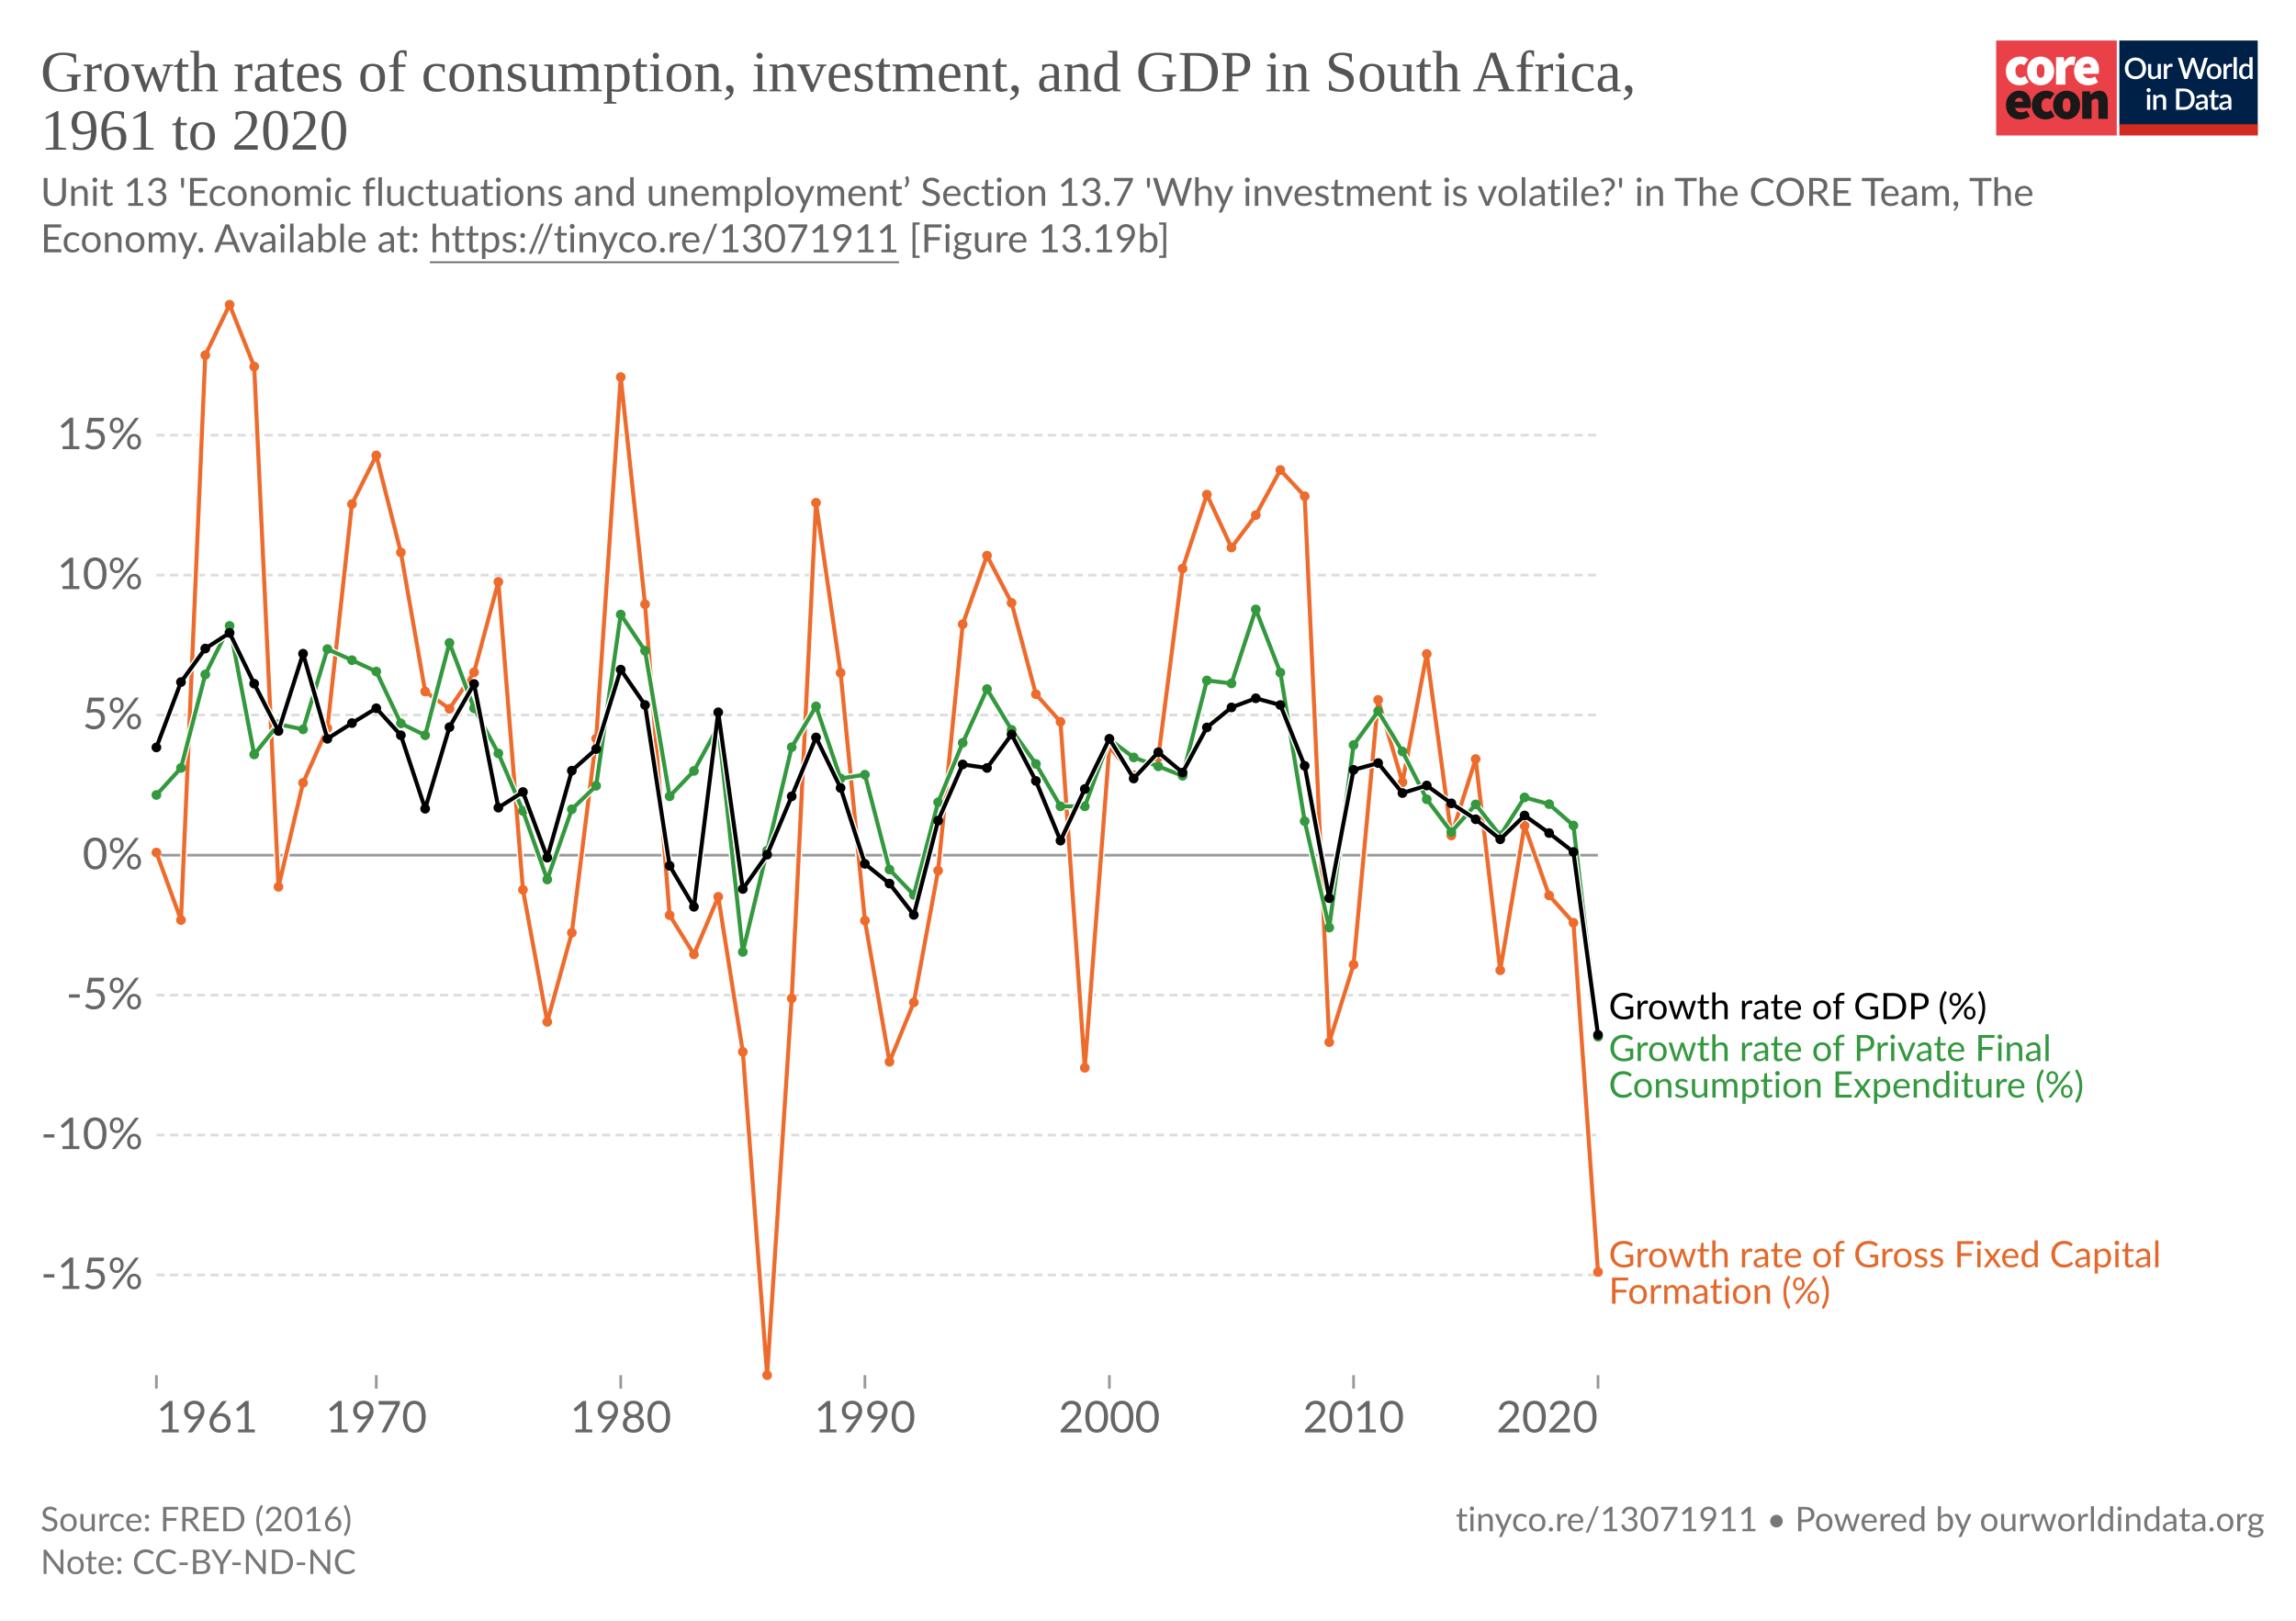
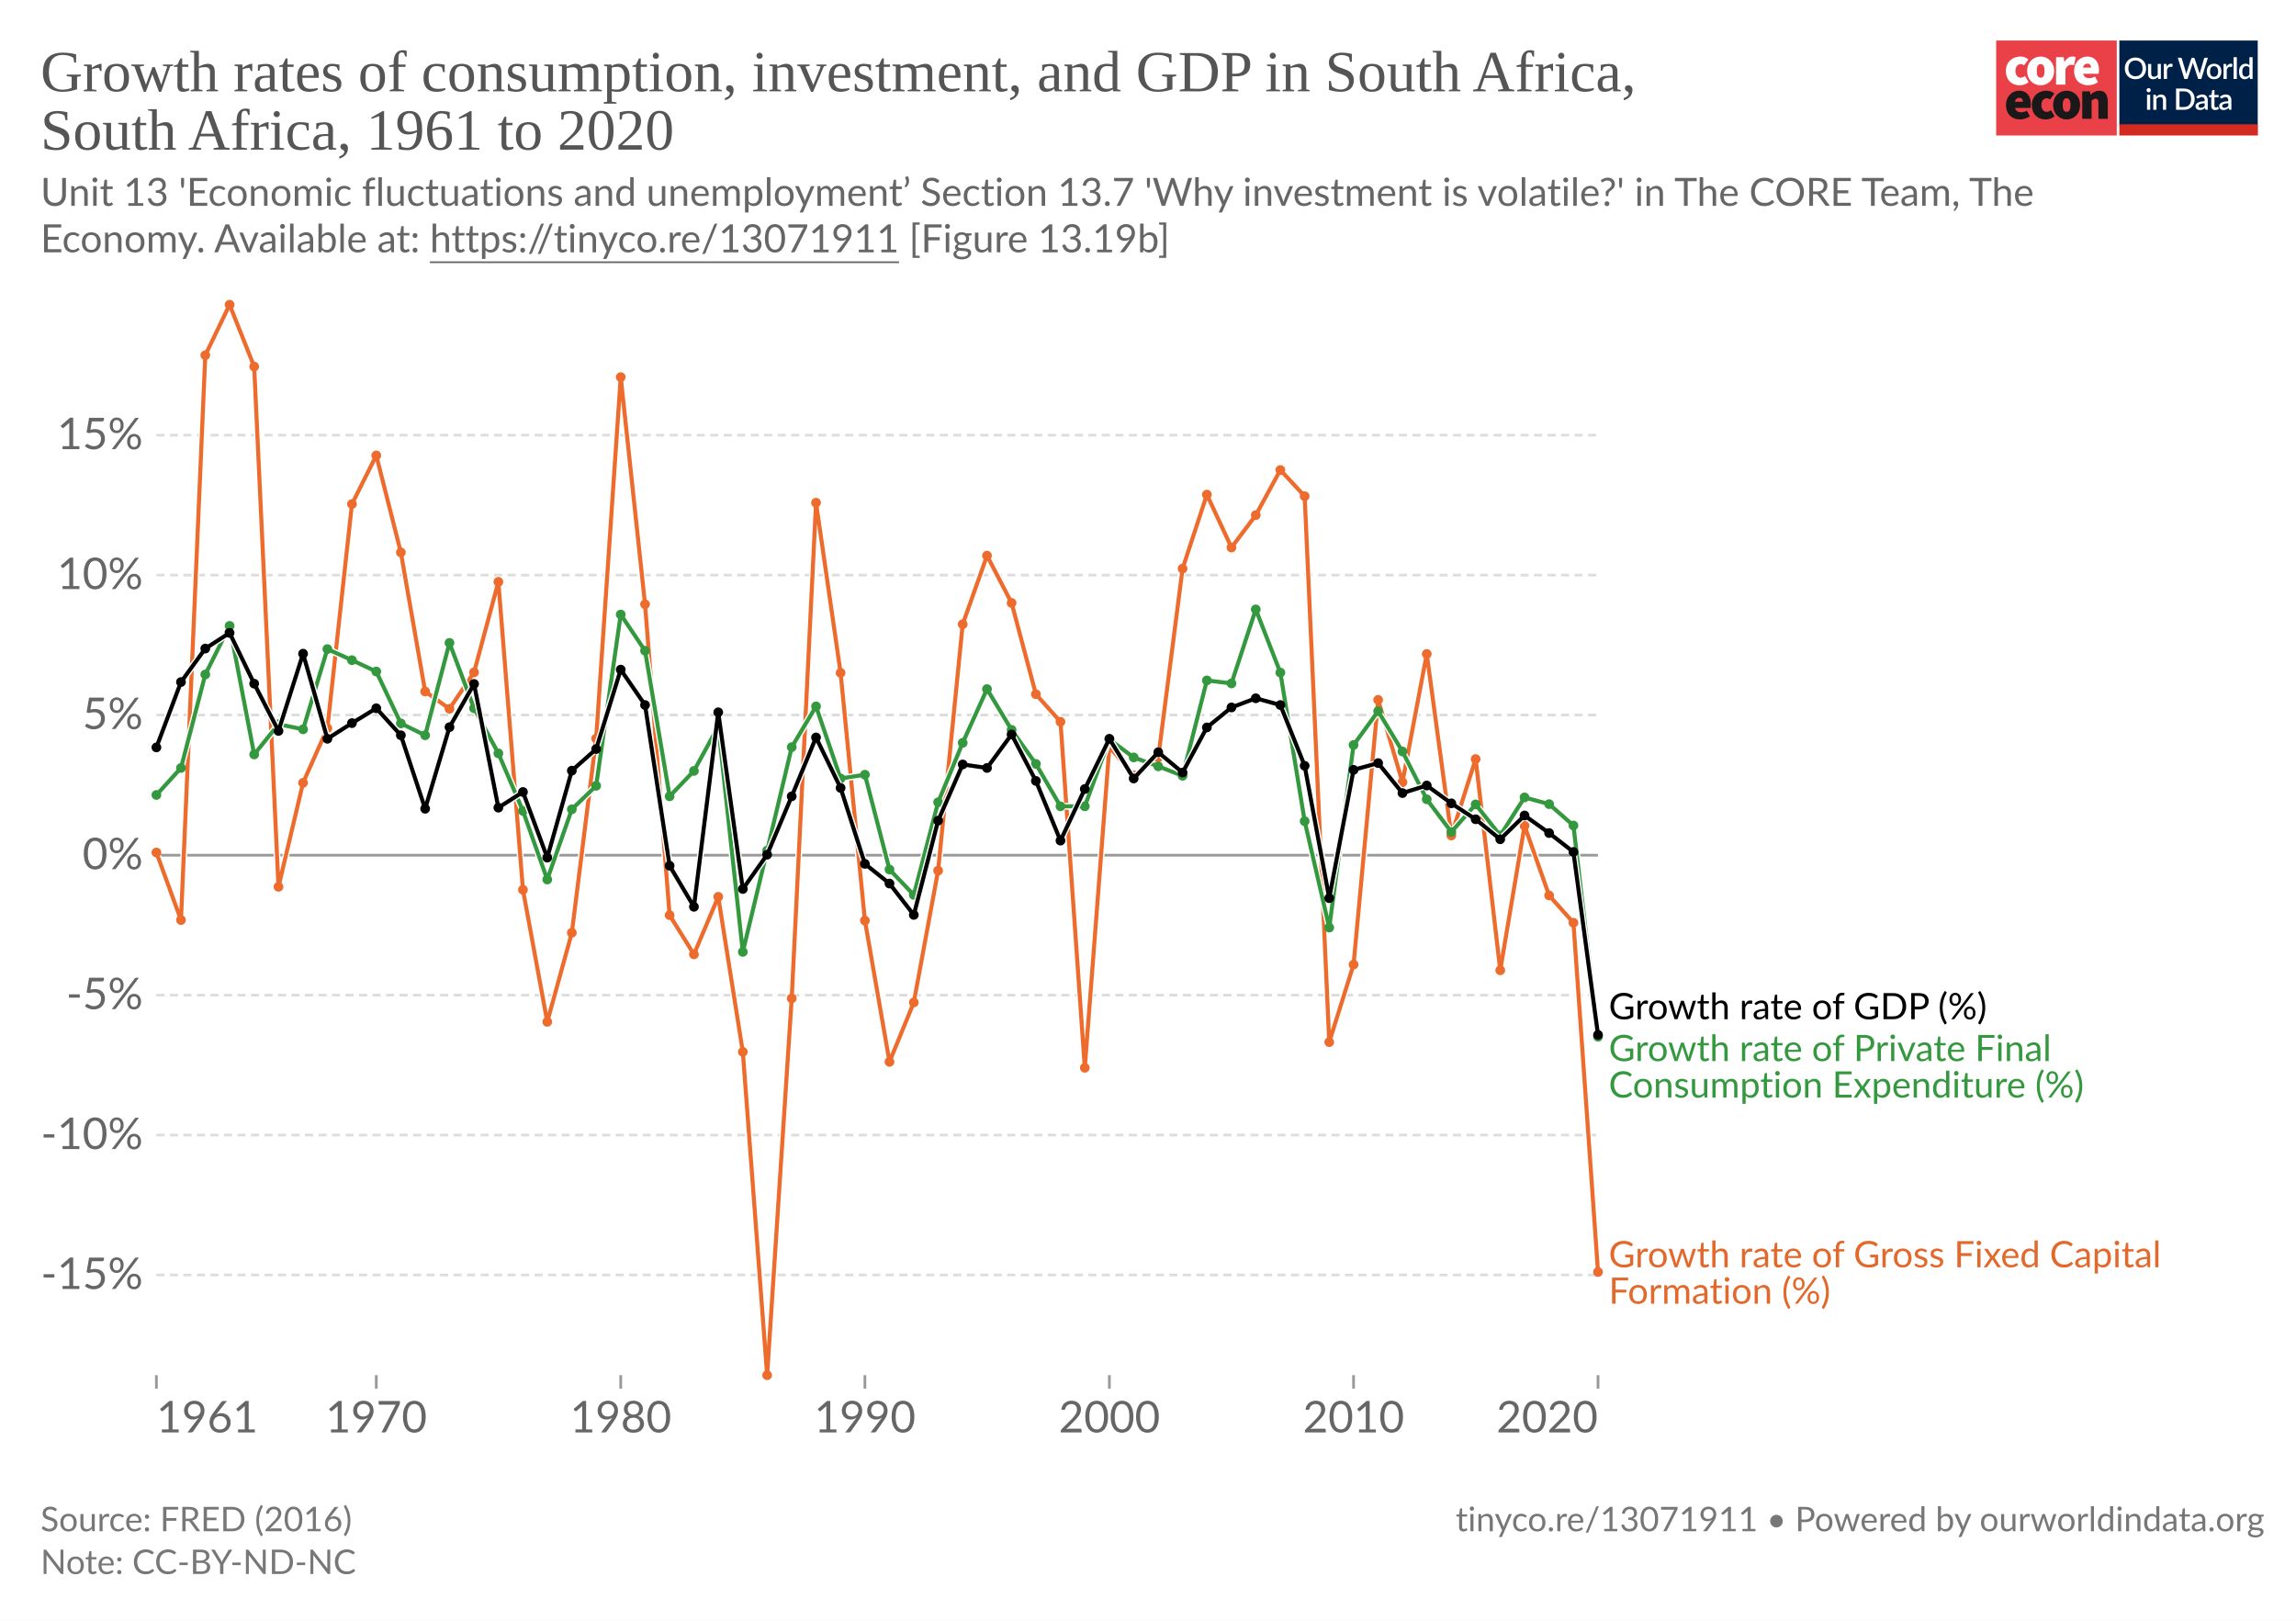
<svg xmlns="http://www.w3.org/2000/svg" version="1.1" style="font-family:Lato, 'Helvetica Neue', Helvetica, Arial, 'Liberation Sans', sans-serif;font-size:18px;background-color:white;text-rendering:geometricPrecision;-webkit-font-smoothing:antialiased" width="850" height="600" viewBox="0 0 850 600">
  <defs>
    <pattern id="noDataPattern" patternUnits="userSpaceOnUse" width="4" height="4" patternTransform="rotate(-45 2 2)">
      <path d="M -1,2 l 6,0" stroke="#ccc" stroke-width="0.7" />
    </pattern>
  </defs>
  <rect class="background-fill" fill="white" width="850" height="600" />
  <g class="HeaderView">
    <g transform="translate(739, 15) scale(0.95)">
      <svg className="coreLogo" width="102" height="37" viewBox="0 0 102 37" fill="none">
        <path d="M47 0H0v37h47V0z" fill="#EA4148" />
        <path d="M3.78 11.85c0-3.55 2.67-5.6 5.68-5.6a4.63 4.63 0 013.09 1.1l-1.7 2.36c-.31-.32-.74-.5-1.18-.52-1.36 0-2.16 1.03-2.16 2.66 0 1.62.89 2.65 2.03 2.65a2.93 2.93 0 001.7-.69l1.4 2.4a5.29 5.29 0 01-3.52 1.24c-3 0-5.34-2.05-5.34-5.6z" fill="#fff" />
        <path d="M18.85 11.85c0-1.63-.42-2.66-1.52-2.66s-1.52 1.03-1.52 2.66c0 1.62.42 2.65 1.52 2.65s1.52-1.03 1.52-2.65zm-6.77 0c0-3.55 2.54-5.6 5.25-5.6 2.7 0 5.25 2.05 5.25 5.6s-2.54 5.6-5.25 5.6-5.25-2.05-5.25-5.6M23.34 6.5h2.97l.25 1.84h.09c.78-1.46 1.97-2.1 3-2.1.45-.02.9.05 1.32.22l-.6 3.16c-.38-.1-.78-.16-1.18-.17-.76 0-1.7.47-2.2 1.8v5.94h-3.65V6.5zM36.98 10.56c0-.81-.34-1.54-1.44-1.54-.8 0-1.49.47-1.7 1.54h3.14zm-6.6 1.29c0-3.47 2.49-5.6 5.07-5.6 3.13 0 4.62 2.3 4.62 5.17 0 .52-.05 1.03-.15 1.54h-6.04c.34 1.28 1.27 1.71 2.46 1.71a4.3 4.3 0 002.16-.64l1.18 2.18a7.08 7.08 0 01-3.85 1.24c-3.09 0-5.46-2.05-5.46-5.6" fill="#fff" />
        <path d="M10.43 23.87c0-.81-.34-1.54-1.44-1.54-.8 0-1.48.47-1.69 1.54h3.13zm-6.6 1.28c0-3.46 2.5-5.6 5.08-5.6 3.13 0 4.61 2.3 4.61 5.18 0 .51-.05 1.03-.15 1.54H7.34c.34 1.28 1.27 1.7 2.46 1.7.76-.01 1.5-.23 2.16-.63l1.18 2.18a7.08 7.08 0 01-3.85 1.24c-3.1 0-5.46-2.06-5.46-5.6M13.9 25.15c0-3.55 2.67-5.6 5.68-5.6a4.63 4.63 0 013.09 1.11l-1.7 2.35c-.32-.31-.74-.5-1.18-.51-1.36 0-2.16 1.03-2.16 2.65 0 1.63.89 2.66 2.03 2.66a2.93 2.93 0 001.7-.69l1.39 2.4a5.29 5.29 0 01-3.51 1.24c-3 0-5.34-2.06-5.34-5.6" fill="#1A1818" />
        <path d="M28.97 25.15c0-1.62-.42-2.65-1.52-2.65s-1.52 1.03-1.52 2.65c0 1.63.42 2.66 1.52 2.66s1.52-1.03 1.52-2.66zm-6.77 0c0-3.55 2.54-5.6 5.25-5.6 2.7 0 5.25 2.05 5.25 5.6s-2.54 5.6-5.25 5.6-5.25-2.04-5.25-5.6M33.54 19.8h2.97l.25 1.29h.09a4.76 4.76 0 013.34-1.54c2.33 0 3.3 1.71 3.3 4.36v6.6h-3.64v-6.13c0-1.37-.34-1.7-1.06-1.7-.67 0-1.05.3-1.6.8v7.02h-3.65V19.8z" fill="#1A1818" />
        <path fill="#fff" d="M48 0h54v37H48z" />
        <path d="M48 0h53.93v33H48V0z" fill="#002147" />
        <path d="M58.42 10.86c0 .61-.1 1.18-.3 1.7a3.83 3.83 0 01-2.15 2.21c-.5.21-1.07.32-1.7.32-.6 0-1.17-.1-1.68-.32a3.9 3.9 0 01-2.15-2.21c-.2-.52-.3-1.09-.3-1.7 0-.61.1-1.18.3-1.7a3.93 3.93 0 012.15-2.22 4.38 4.38 0 011.69-.31c.62 0 1.18.1 1.69.31a3.79 3.79 0 012.15 2.22c.2.52.3 1.09.3 1.7zm-1.38 0c0-.48-.06-.9-.2-1.28A2.38 2.38 0 0055.43 8a2.97 2.97 0 00-1.14-.21c-.42 0-.8.07-1.15.21-.34.14-.63.35-.87.61-.24.27-.43.59-.56.97-.13.38-.2.8-.2 1.28s.07.9.2 1.29a2.46 2.46 0 001.43 1.57c.35.14.73.2 1.15.2.42 0 .8-.06 1.15-.2a2.4 2.4 0 001.42-1.57c.13-.38.2-.81.2-1.29zm7.14-1.72V15h-.74c-.17 0-.27-.08-.32-.24l-.1-.54a3.42 3.42 0 01-.81.63 2.3 2.3 0 01-1.06.24c-.32 0-.6-.05-.85-.16a1.72 1.72 0 01-1-1.15 3.1 3.1 0 01-.12-.91V9.14h1.24v3.73c0 .4.09.7.27.92.18.22.46.32.83.32.27 0 .53-.06.76-.18.24-.13.46-.3.67-.52V9.13h1.23zm2.33 1.08c.18-.37.4-.66.66-.87.27-.22.58-.32.94-.32a1.34 1.34 0 01.66.17l-.09.93c-.01.06-.04.11-.07.14a.2.2 0 01-.13.03c-.06 0-.14 0-.25-.03a1.62 1.62 0 00-.8.04c-.13.05-.25.13-.35.22-.1.1-.2.21-.28.35-.08.14-.15.3-.22.47V15h-1.24V9.13h.72c.13 0 .22.03.27.08.05.05.08.13.1.25l.08.76zm16-3.5L79.94 15h-1.21l-1.95-5.95a4.7 4.7 0 01-.12-.46 3.32 3.32 0 01-.13.46L74.57 15h-1.22l-2.57-8.28h1.13c.11 0 .2.03.28.09.08.05.14.12.16.22l1.56 5.3a6.11 6.11 0 01.16.8 10 10 0 01.2-.8l1.78-5.3a.48.48 0 01.16-.21c.08-.07.17-.1.28-.1h.4c.11 0 .21.03.28.1.08.05.13.12.17.21l1.77 5.3.1.37.1.4a59.35 59.35 0 00.16-.76L81 7.03a.4.4 0 01.16-.22c.08-.06.18-.09.3-.09h1.04zm2.41 2.32c.44 0 .83.07 1.18.22a2.49 2.49 0 011.47 1.55c.13.37.2.79.2 1.25 0 .47-.07.88-.2 1.26-.14.37-.33.69-.58.95-.24.26-.54.46-.9.6-.34.15-.73.22-1.17.22-.43 0-.83-.07-1.18-.22a2.55 2.55 0 01-1.47-1.55c-.14-.38-.2-.8-.2-1.26 0-.46.06-.88.2-1.25a2.55 2.55 0 011.47-1.55c.35-.15.75-.22 1.18-.22zm0 5.08c.53 0 .92-.18 1.18-.53.26-.36.4-.86.4-1.52s-.14-1.17-.4-1.53c-.26-.36-.65-.54-1.18-.54-.53 0-.93.18-1.2.54-.25.36-.38.87-.38 1.53s.13 1.16.39 1.52c.26.35.66.53 1.2.53zm4.86-3.9c.18-.37.4-.66.67-.87.26-.22.57-.32.93-.32a1.34 1.34 0 01.66.17l-.09.93c-.01.06-.04.11-.07.14a.2.2 0 01-.13.03c-.06 0-.14 0-.25-.03a1.62 1.62 0 00-.8.04c-.13.05-.24.13-.35.22-.1.1-.2.21-.28.35-.08.14-.15.3-.22.47V15H88.6V9.13h.72c.13 0 .22.03.27.08.05.05.08.13.1.25l.08.76zm4-3.73V15h-1.25V6.49h1.24zm4.91 4.09a1.45 1.45 0 00-1.24-.6c-.48 0-.86.18-1.13.54-.27.35-.4.87-.4 1.56 0 .37.02.67.08.93.07.25.15.46.27.62.11.16.25.28.42.35.16.08.35.11.56.11.31 0 .58-.07.8-.2.24-.14.45-.33.64-.58v-2.73zm1.24-4.09V15h-.75c-.16 0-.27-.08-.31-.24l-.11-.63c-.25.28-.53.52-.84.7-.31.17-.67.26-1.09.26a1.96 1.96 0 01-1.59-.78c-.19-.25-.34-.57-.44-.94a4.86 4.86 0 01.01-2.5c.12-.37.3-.7.51-.96a2.3 2.3 0 011.85-.88c.34 0 .63.05.88.16.24.11.45.26.64.46V6.49h1.24zm-39.9 14.65V27h-1.24v-5.86h1.24zm.2-1.78c0 .12-.02.22-.06.32a.83.83 0 01-1.34.26.8.8 0 01-.24-.58c0-.11.02-.22.06-.32a.89.89 0 01.43-.43.76.76 0 01.64 0 .81.81 0 01.45.43c.04.1.06.2.06.32zm2.16 2.55a3.67 3.67 0 01.83-.63 2.32 2.32 0 011.9-.08c.24.11.45.26.61.46.17.2.3.43.38.7.09.28.13.58.13.9V27H65v-3.73c0-.4-.1-.7-.28-.92-.18-.22-.45-.33-.83-.33-.27 0-.53.06-.77.19-.23.13-.45.3-.66.52V27h-1.23v-5.86h.74c.17 0 .28.07.33.23l.08.54zm14.96.95c0 .61-.1 1.17-.3 1.68a3.78 3.78 0 01-2.15 2.16c-.5.2-1.07.3-1.69.3H70.1v-8.28h3.12c.62 0 1.19.1 1.7.3a3.71 3.71 0 012.14 2.16c.2.5.3 1.07.3 1.68zm-1.37 0c0-.48-.07-.9-.2-1.28a2.6 2.6 0 00-.55-.96 2.35 2.35 0 00-.87-.6 2.97 2.97 0 00-1.15-.21h-1.77v6.1h1.77c.43 0 .81-.07 1.15-.2.34-.14.63-.34.87-.6.24-.27.43-.59.55-.96.13-.38.2-.81.2-1.29zm5.27 1.58a7.5 7.5 0 00-1.12.1c-.3.06-.55.13-.73.22a.97.97 0 00-.41.3.68.68 0 00-.12.4c0 .13.02.25.06.35.05.1.1.18.18.24.08.06.18.1.28.14a1.78 1.78 0 001.18-.14c.23-.12.46-.3.68-.53v-1.08zm-3.28-2.49a3.36 3.36 0 012.37-.92c.34 0 .63.05.9.16.26.11.48.26.66.46.18.2.31.44.4.72.1.27.15.57.15.9V27h-.55a.56.56 0 01-.27-.05c-.06-.04-.12-.11-.16-.23l-.12-.47-.44.36c-.15.1-.3.2-.46.26a2.77 2.77 0 01-1.75.12c-.2-.06-.38-.16-.53-.29a1.46 1.46 0 01-.48-1.18c0-.23.06-.45.18-.66.12-.22.32-.41.6-.58.27-.17.64-.31 1.1-.43a8.03 8.03 0 011.68-.19v-.39c0-.42-.1-.73-.27-.94-.18-.2-.45-.3-.8-.3-.23-.01-.43.02-.6.08a6.05 6.05 0 00-.74.39.54.54 0 01-.28.08.38.38 0 01-.22-.06.6.6 0 01-.15-.17l-.22-.4zm7.38 5.14c-.48 0-.86-.13-1.12-.4-.26-.28-.4-.67-.4-1.17v-3.41h-.64a.27.27 0 01-.18-.07c-.05-.04-.07-.11-.07-.2v-.5l.95-.14.27-1.7a.31.31 0 01.1-.15c.04-.04.1-.06.18-.06h.63v1.93h1.63v.89h-1.63v3.33c0 .2.05.37.16.48.1.11.24.17.41.17a.79.79 0 00.43-.12 4 4 0 00.12-.08.2.2 0 01.11-.04c.07 0 .13.04.17.11l.37.6c-.2.18-.42.3-.68.4a2.5 2.5 0 01-.8.13zm5.11-2.65a7.5 7.5 0 00-1.11.1 3 3 0 00-.74.22.97.97 0 00-.4.3.68.68 0 00-.13.4c0 .13.02.25.06.35.05.1.11.18.19.24s.17.1.28.14a1.78 1.78 0 001.18-.14c.23-.12.45-.3.67-.53v-1.08zm-3.28-2.49a3.36 3.36 0 012.37-.92c.34 0 .64.05.9.16.27.11.49.26.66.46.18.2.32.44.41.72.1.27.14.57.14.9V27h-.55a.56.56 0 01-.27-.05c-.06-.04-.11-.11-.15-.23l-.12-.47-.45.36c-.14.1-.3.2-.45.26a2.77 2.77 0 01-1.75.12c-.2-.06-.38-.16-.53-.29a1.46 1.46 0 01-.49-1.18c0-.23.06-.45.18-.66.12-.22.32-.41.6-.58.28-.17.65-.31 1.1-.43a8.03 8.03 0 011.68-.19v-.39c0-.42-.09-.73-.27-.94-.18-.2-.44-.3-.8-.3-.23-.01-.43.02-.59.08a6.09 6.09 0 00-.74.39.54.54 0 01-.29.08.38.38 0 01-.22-.06.6.6 0 01-.14-.17l-.23-.4z" fill="#fff" />
        <path fill="#D42B21" d="M48 32.65h54V37H48z" />
      </svg>
    </g>
    <a href="http://localhost:3030/grapher/growth-rates-of-consumption-investment-and-gdp-in-south-africa-19612016" style="font-family:'Playfair Display', Georgia, 'Times New Roman', 'Liberation Serif', serif" target="_blank" rel="noopener">
      <text font-size="21.60" x="15.0" y="33.8" fill="#555">
        <tspan x="15" y="33.792">Growth rates of consumption, investment, and GDP in South Africa,</tspan>
-         <tspan x="15" y="55.392">1961 to 2020</tspan>
+         <tspan x="15" y="55.392">South Africa, 1961 to 2020</tspan>
      </text>
    </a>
    <text x="15.0" y="76.2" style="font-size:14.4px;line-height:1.2" fill="#666">
      <tspan x="15" y="76.2">Unit 13 'Economic fluctuations and unemployment’ Section 13.7 'Why investment is volatile?' in The CORE Team, The</tspan>
      <tspan x="15" y="93.4">Economy. Available at: <a href="https://tinyco.re/13071911" target="_blank" style="text-decoration:underline" rel="noopener noreferrer">https://tinyco.re/13071911</a> [Figure 13.19b]</tspan>
    </text>
  </g>
  <g class="LineChart">
    <defs>
      <clipPath id="boundsClip-1">
        <rect x="47.908" y="102.76" width="840" height="437.52" />
      </clipPath>
    </defs>
    <rect x="15" y="112.76" width="820" height="417.52" fill="transparent" />
    <g class="DualAxisView">
      <g class="HorizontalAxis">
        <line x1="57.9" y1="509.08" x2="57.9" y2="514.08" stroke="#999" />
        <line x1="591.6" y1="509.08" x2="591.6" y2="514.08" stroke="#999" />
        <line x1="139.3" y1="509.08" x2="139.3" y2="514.08" stroke="#999" />
        <line x1="229.8" y1="509.08" x2="229.8" y2="514.08" stroke="#999" />
        <line x1="320.2" y1="509.08" x2="320.2" y2="514.08" stroke="#999" />
        <line x1="410.7" y1="509.08" x2="410.7" y2="514.08" stroke="#999" />
        <line x1="501.1" y1="509.08" x2="501.1" y2="514.08" stroke="#999" />
        <text x="57.908" y="530.28" fill="#666" text-anchor="start" font-size="16.2">1961</text>
        <text x="591.56" y="530.28" fill="#666" text-anchor="end" font-size="16.2">2020</text>
        <text x="139.3" y="530.28" fill="#666" text-anchor="middle" font-size="16.2">1970</text>
        <text x="229.8" y="530.28" fill="#666" text-anchor="middle" font-size="16.2">1980</text>
        <text x="320.2" y="530.28" fill="#666" text-anchor="middle" font-size="16.2">1990</text>
        <text x="410.7" y="530.28" fill="#666" text-anchor="middle" font-size="16.2">2000</text>
        <text x="501.1" y="530.28" fill="#666" text-anchor="middle" font-size="16.2">2010</text>
      </g>
      <g class="VerticalAxis">
        <text x="52.91" y="472" dy=".32em" text-anchor="end" fill="#666" font-size="16.2">-15%</text>
        <text x="52.91" y="420.2" dy=".32em" text-anchor="end" fill="#666" font-size="16.2">-10%</text>
        <text x="52.91" y="368.4" dy=".32em" text-anchor="end" fill="#666" font-size="16.2">-5%</text>
        <text x="52.91" y="316.6" dy=".32em" text-anchor="end" fill="#666" font-size="16.2">0%</text>
        <text x="52.91" y="264.7" dy=".32em" text-anchor="end" fill="#666" font-size="16.2">5%</text>
        <text x="52.91" y="212.9" dy=".32em" text-anchor="end" fill="#666" font-size="16.2">10%</text>
        <text x="52.91" y="161.1" dy=".32em" text-anchor="end" fill="#666" font-size="16.2">15%</text>
      </g>
      <g class="AxisGridLines horizontalLines">
        <line x1="57.91" y1="472" x2="591.56" y2="472" stroke="#ddd" stroke-dasharray="3,2" />
        <line x1="57.91" y1="420.2" x2="591.56" y2="420.2" stroke="#ddd" stroke-dasharray="3,2" />
        <line x1="57.91" y1="368.4" x2="591.56" y2="368.4" stroke="#ddd" stroke-dasharray="3,2" />
        <line x1="57.91" y1="316.6" x2="591.56" y2="316.6" stroke="#999" />
        <line x1="57.91" y1="264.7" x2="591.56" y2="264.7" stroke="#ddd" stroke-dasharray="3,2" />
        <line x1="57.91" y1="212.9" x2="591.56" y2="212.9" stroke="#ddd" stroke-dasharray="3,2" />
        <line x1="57.91" y1="161.1" x2="591.56" y2="161.1" stroke="#ddd" stroke-dasharray="3,2" />
      </g>
    </g>
    <g clip-path="url(#boundsClip-1)">
      <g class="LineLabels" style="cursor:default">
        <g class="legendMark">
          <rect x="591.56" y="365.575" width="178.64" height="13.5" fill="#fff" opacity="0" />
          <text font-size="13.50" font-weight="400" x="595.6" y="377.3" fill="#000000">
            <tspan x="595.56" y="377.32">Growth rate of GDP (%)</tspan>
          </text>
        </g>
        <g class="legendMark">
          <rect x="591.56" y="381.075" width="215.63" height="27" fill="#fff" opacity="0" />
          <text font-size="13.50" font-weight="400" x="595.6" y="392.8" fill="#34983f">
            <tspan x="595.56" y="392.82">Growth rate of Private Final</tspan>
            <tspan x="595.56" y="406.32">Consumption Expenditure (%)</tspan>
          </text>
        </g>
        <g class="legendMark">
          <rect x="591.56" y="457.4" width="243.44" height="27" fill="#fff" opacity="0" />
          <text font-size="13.50" font-weight="400" x="595.6" y="469.1" fill="#e3682b">
            <tspan x="595.56" y="469.145">Growth rate of Gross Fixed Capital</tspan>
            <tspan x="595.56" y="482.645">Formation (%)</tspan>
          </text>
        </g>
      </g>
      <g class="Lines">
        <rect x="58" y="113" width="534" height="396" fill="rgba(255,255,255,0)" opacity="0" />
        <g>
          <path stroke-linecap="round" stroke-linejoin="round" stroke="#ddd" d="M57.9 315.6L67 340.6L76 131.5L85 112.8L94.1 135.7L103.1 328.3L112.2 289.8L121.2 269.6L130.3 186.6L139.3 168.6L148.4 204.5L157.4 256L166.4 262.4L175.5 248.9L184.5 215.4L193.6 329.4L202.6 378.3L211.7 345.3L220.7 273.4L229.8 139.6L238.8 223.7L247.9 338.8L256.9 353.3L265.9 332L275 389.4L284 509.1L293.1 369.6L302.1 186.1L311.2 249.1L320.2 340.8L329.3 393.1L338.3 371.1L347.3 322.3L356.4 231.1L365.4 205.7L374.5 223.2L383.5 257L392.6 267.2L401.6 395.3L410.7 276.5L419.7 287L428.8 280.4L437.8 210.5L446.8 183.1L455.9 202.7L464.9 190.7L474 174L483 183.7L492.1 385.8L501.1 357.1L510.2 259.1L519.2 289.6L528.2 242.1L537.3 309.3L546.3 281L555.4 359.2L564.4 305.7L573.5 331.5L582.5 341.6L591.6 470.9" fill="none" stroke-width="1" />
        </g>
        <g>
          <path stroke-linecap="round" stroke-linejoin="round" stroke="#ddd" d="M57.9 294.3L67 284.3L76 249.7L85 231.7L94.1 279.3L103.1 268.1L112.2 270L121.2 240.3L130.3 244.4L139.3 248.6L148.4 267.8L157.4 272.2L166.4 238L175.5 262.2L184.5 278.9L193.6 300.2L202.6 325.6L211.7 299.6L220.7 290.9L229.8 227.5L238.8 240.9L247.9 294.8L256.9 285.4L265.9 268.9L275 352.4L284 314.9L293.1 276.6L302.1 261.5L311.2 288.2L320.2 286.8L329.3 321.9L338.3 331.3L347.3 297L356.4 275L365.4 255.1L374.5 270.2L383.5 282.8L392.6 298.5L401.6 298.5L410.7 273.7L419.7 280.4L428.8 283.7L437.8 287.2L446.8 251.9L455.9 253L464.9 225.6L474 249L483 304L492.1 343.4L501.1 275.8L510.2 263.3L519.2 278.2L528.2 295.9L537.3 308L546.3 297.8L555.4 309.3L564.4 295.2L573.5 297.7L582.5 305.6L591.6 383.8" fill="none" stroke-width="1" />
        </g>
        <g>
          <path stroke-linecap="round" stroke-linejoin="round" stroke="#ddd" d="M57.9 276.7L67 252.5L76 240.1L85 234.3L94.1 253.1L103.1 270.6L112.2 242L121.2 273.5L130.3 267.7L139.3 262.2L148.4 272.2L157.4 299.4L166.4 269.2L175.5 253.2L184.5 299L193.6 293.2L202.6 317.5L211.7 285.3L220.7 277.3L229.8 247.9L238.8 261L247.9 320.5L256.9 335.7L265.9 263.7L275 329.1L284 316.4L293.1 294.8L302.1 273L311.2 291.7L320.2 319.8L329.3 327.1L338.3 338.7L347.3 303.8L356.4 283L365.4 284.3L374.5 271.9L383.5 289.1L392.6 311.2L401.6 292.1L410.7 273.5L419.7 288.2L428.8 278.5L437.8 286L446.8 269.3L455.9 261.9L464.9 258.5L474 261L483 283.5L492.1 332.5L501.1 285L510.2 282.5L519.2 293.6L528.2 290.8L537.3 297.4L546.3 303.3L555.4 310.7L564.4 301.9L573.5 308.4L582.5 315.4L591.6 383.1" fill="none" stroke-width="1" />
        </g>
        <g>
          <path fill="none" stroke-linecap="butt" stroke-linejoin="round" stroke="#fff" stroke-width="2.5" d="M57.9 315.6L67 340.6L76 131.5L85 112.8L94.1 135.7L103.1 328.3L112.2 289.8L121.2 269.6L130.3 186.6L139.3 168.6L148.4 204.5L157.4 256L166.4 262.4L175.5 248.9L184.5 215.4L193.6 329.4L202.6 378.3L211.7 345.3L220.7 273.4L229.8 139.6L238.8 223.7L247.9 338.8L256.9 353.3L265.9 332L275 389.4L284 509.1L293.1 369.6L302.1 186.1L311.2 249.1L320.2 340.8L329.3 393.1L338.3 371.1L347.3 322.3L356.4 231.1L365.4 205.7L374.5 223.2L383.5 257L392.6 267.2L401.6 395.3L410.7 276.5L419.7 287L428.8 280.4L437.8 210.5L446.8 183.1L455.9 202.7L464.9 190.7L474 174L483 183.7L492.1 385.8L501.1 357.1L510.2 259.1L519.2 289.6L528.2 242.1L537.3 309.3L546.3 281L555.4 359.2L564.4 305.7L573.5 331.5L582.5 341.6L591.6 470.9" />
          <polyline points="57.90,315.60 67.00,340.60 76.00,131.50 85.00,112.80 94.10,135.70 103.10,328.30 112.20,289.80 121.20,269.60 130.30,186.60 139.30,168.60 148.40,204.50 157.40,256.00 166.40,262.40 175.50,248.90 184.50,215.40 193.60,329.40 202.60,378.30 211.70,345.30 220.70,273.40 229.80,139.60 238.80,223.70 247.90,338.80 256.90,353.30 265.90,332.00 275.00,389.40 284.00,509.10 293.10,369.60 302.10,186.10 311.20,249.10 320.20,340.80 329.30,393.10 338.30,371.10 347.30,322.30 356.40,231.10 365.40,205.70 374.50,223.20 383.50,257.00 392.60,267.20 401.60,395.30 410.70,276.50 419.70,287.00 428.80,280.40 437.80,210.50 446.80,183.10 455.90,202.70 464.90,190.70 474.00,174.00 483.00,183.70 492.10,385.80 501.10,357.10 510.20,259.10 519.20,289.60 528.20,242.10 537.30,309.30 546.30,281.00 555.40,359.20 564.40,305.70 573.50,331.50 582.50,341.60 591.60,470.90" stroke-linejoin="round" stroke-width="1.5" stroke="#ed6c2d" fill="none" stroke-linecap="butt" />
          <g>
            <circle cx="57.9" cy="315.6" r="1.8" fill="#ed6c2d" />
            <circle cx="67" cy="340.6" r="1.8" fill="#ed6c2d" />
            <circle cx="76" cy="131.5" r="1.8" fill="#ed6c2d" />
            <circle cx="85" cy="112.8" r="1.8" fill="#ed6c2d" />
            <circle cx="94.1" cy="135.7" r="1.8" fill="#ed6c2d" />
            <circle cx="103.1" cy="328.3" r="1.8" fill="#ed6c2d" />
            <circle cx="112.2" cy="289.8" r="1.8" fill="#ed6c2d" />
            <circle cx="121.2" cy="269.6" r="1.8" fill="#ed6c2d" />
            <circle cx="130.3" cy="186.6" r="1.8" fill="#ed6c2d" />
            <circle cx="139.3" cy="168.6" r="1.8" fill="#ed6c2d" />
            <circle cx="148.4" cy="204.5" r="1.8" fill="#ed6c2d" />
            <circle cx="157.4" cy="256" r="1.8" fill="#ed6c2d" />
            <circle cx="166.4" cy="262.4" r="1.8" fill="#ed6c2d" />
            <circle cx="175.5" cy="248.9" r="1.8" fill="#ed6c2d" />
            <circle cx="184.5" cy="215.4" r="1.8" fill="#ed6c2d" />
            <circle cx="193.6" cy="329.4" r="1.8" fill="#ed6c2d" />
            <circle cx="202.6" cy="378.3" r="1.8" fill="#ed6c2d" />
            <circle cx="211.7" cy="345.3" r="1.8" fill="#ed6c2d" />
            <circle cx="220.7" cy="273.4" r="1.8" fill="#ed6c2d" />
            <circle cx="229.8" cy="139.6" r="1.8" fill="#ed6c2d" />
            <circle cx="238.8" cy="223.7" r="1.8" fill="#ed6c2d" />
            <circle cx="247.9" cy="338.8" r="1.8" fill="#ed6c2d" />
            <circle cx="256.9" cy="353.3" r="1.8" fill="#ed6c2d" />
            <circle cx="265.9" cy="332" r="1.8" fill="#ed6c2d" />
            <circle cx="275" cy="389.4" r="1.8" fill="#ed6c2d" />
            <circle cx="284" cy="509.1" r="1.8" fill="#ed6c2d" />
            <circle cx="293.1" cy="369.6" r="1.8" fill="#ed6c2d" />
            <circle cx="302.1" cy="186.1" r="1.8" fill="#ed6c2d" />
            <circle cx="311.2" cy="249.1" r="1.8" fill="#ed6c2d" />
            <circle cx="320.2" cy="340.8" r="1.8" fill="#ed6c2d" />
            <circle cx="329.3" cy="393.1" r="1.8" fill="#ed6c2d" />
            <circle cx="338.3" cy="371.1" r="1.8" fill="#ed6c2d" />
            <circle cx="347.3" cy="322.3" r="1.8" fill="#ed6c2d" />
            <circle cx="356.4" cy="231.1" r="1.8" fill="#ed6c2d" />
            <circle cx="365.4" cy="205.7" r="1.8" fill="#ed6c2d" />
            <circle cx="374.5" cy="223.2" r="1.8" fill="#ed6c2d" />
            <circle cx="383.5" cy="257" r="1.8" fill="#ed6c2d" />
            <circle cx="392.6" cy="267.2" r="1.8" fill="#ed6c2d" />
            <circle cx="401.6" cy="395.3" r="1.8" fill="#ed6c2d" />
            <circle cx="410.7" cy="276.5" r="1.8" fill="#ed6c2d" />
            <circle cx="419.7" cy="287" r="1.8" fill="#ed6c2d" />
            <circle cx="428.8" cy="280.4" r="1.8" fill="#ed6c2d" />
            <circle cx="437.8" cy="210.5" r="1.8" fill="#ed6c2d" />
            <circle cx="446.8" cy="183.1" r="1.8" fill="#ed6c2d" />
            <circle cx="455.9" cy="202.7" r="1.8" fill="#ed6c2d" />
            <circle cx="464.9" cy="190.7" r="1.8" fill="#ed6c2d" />
            <circle cx="474" cy="174" r="1.8" fill="#ed6c2d" />
            <circle cx="483" cy="183.7" r="1.8" fill="#ed6c2d" />
            <circle cx="492.1" cy="385.8" r="1.8" fill="#ed6c2d" />
            <circle cx="501.1" cy="357.1" r="1.8" fill="#ed6c2d" />
            <circle cx="510.2" cy="259.1" r="1.8" fill="#ed6c2d" />
            <circle cx="519.2" cy="289.6" r="1.8" fill="#ed6c2d" />
            <circle cx="528.2" cy="242.1" r="1.8" fill="#ed6c2d" />
            <circle cx="537.3" cy="309.3" r="1.8" fill="#ed6c2d" />
            <circle cx="546.3" cy="281" r="1.8" fill="#ed6c2d" />
            <circle cx="555.4" cy="359.2" r="1.8" fill="#ed6c2d" />
            <circle cx="564.4" cy="305.7" r="1.8" fill="#ed6c2d" />
            <circle cx="573.5" cy="331.5" r="1.8" fill="#ed6c2d" />
            <circle cx="582.5" cy="341.6" r="1.8" fill="#ed6c2d" />
            <circle cx="591.6" cy="470.9" r="1.8" fill="#ed6c2d" />
          </g>
        </g>
        <g>
          <path fill="none" stroke-linecap="butt" stroke-linejoin="round" stroke="#fff" stroke-width="2.5" d="M57.9 294.3L67 284.3L76 249.7L85 231.7L94.1 279.3L103.1 268.1L112.2 270L121.2 240.3L130.3 244.4L139.3 248.6L148.4 267.8L157.4 272.2L166.4 238L175.5 262.2L184.5 278.9L193.6 300.2L202.6 325.6L211.7 299.6L220.7 290.9L229.8 227.5L238.8 240.9L247.9 294.8L256.9 285.4L265.9 268.9L275 352.4L284 314.9L293.1 276.6L302.1 261.5L311.2 288.2L320.2 286.8L329.3 321.9L338.3 331.3L347.3 297L356.4 275L365.4 255.1L374.5 270.2L383.5 282.8L392.6 298.5L401.6 298.5L410.7 273.7L419.7 280.4L428.8 283.7L437.8 287.2L446.8 251.9L455.9 253L464.9 225.6L474 249L483 304L492.1 343.4L501.1 275.8L510.2 263.3L519.2 278.2L528.2 295.9L537.3 308L546.3 297.8L555.4 309.3L564.4 295.2L573.5 297.7L582.5 305.6L591.6 383.8" />
          <polyline points="57.90,294.30 67.00,284.30 76.00,249.70 85.00,231.70 94.10,279.30 103.10,268.10 112.20,270.00 121.20,240.30 130.30,244.40 139.30,248.60 148.40,267.80 157.40,272.20 166.40,238.00 175.50,262.20 184.50,278.90 193.60,300.20 202.60,325.60 211.70,299.60 220.70,290.90 229.80,227.50 238.80,240.90 247.90,294.80 256.90,285.40 265.90,268.90 275.00,352.40 284.00,314.90 293.10,276.60 302.10,261.50 311.20,288.20 320.20,286.80 329.30,321.90 338.30,331.30 347.30,297.00 356.40,275.00 365.40,255.10 374.50,270.20 383.50,282.80 392.60,298.50 401.60,298.50 410.70,273.70 419.70,280.40 428.80,283.70 437.80,287.20 446.80,251.90 455.90,253.00 464.90,225.60 474.00,249.00 483.00,304.00 492.10,343.40 501.10,275.80 510.20,263.30 519.20,278.20 528.20,295.90 537.30,308.00 546.30,297.80 555.40,309.30 564.40,295.20 573.50,297.70 582.50,305.60 591.60,383.80" stroke-linejoin="round" stroke-width="1.5" stroke="#34983f" fill="none" stroke-linecap="butt" />
          <g>
            <circle cx="57.9" cy="294.3" r="1.8" fill="#34983f" />
            <circle cx="67" cy="284.3" r="1.8" fill="#34983f" />
            <circle cx="76" cy="249.7" r="1.8" fill="#34983f" />
            <circle cx="85" cy="231.7" r="1.8" fill="#34983f" />
            <circle cx="94.1" cy="279.3" r="1.8" fill="#34983f" />
            <circle cx="103.1" cy="268.1" r="1.8" fill="#34983f" />
            <circle cx="112.2" cy="270" r="1.8" fill="#34983f" />
            <circle cx="121.2" cy="240.3" r="1.8" fill="#34983f" />
            <circle cx="130.3" cy="244.4" r="1.8" fill="#34983f" />
            <circle cx="139.3" cy="248.6" r="1.8" fill="#34983f" />
            <circle cx="148.4" cy="267.8" r="1.8" fill="#34983f" />
            <circle cx="157.4" cy="272.2" r="1.8" fill="#34983f" />
            <circle cx="166.4" cy="238" r="1.8" fill="#34983f" />
            <circle cx="175.5" cy="262.2" r="1.8" fill="#34983f" />
            <circle cx="184.5" cy="278.9" r="1.8" fill="#34983f" />
            <circle cx="193.6" cy="300.2" r="1.8" fill="#34983f" />
            <circle cx="202.6" cy="325.6" r="1.8" fill="#34983f" />
            <circle cx="211.7" cy="299.6" r="1.8" fill="#34983f" />
            <circle cx="220.7" cy="290.9" r="1.8" fill="#34983f" />
            <circle cx="229.8" cy="227.5" r="1.8" fill="#34983f" />
            <circle cx="238.8" cy="240.9" r="1.8" fill="#34983f" />
            <circle cx="247.9" cy="294.8" r="1.8" fill="#34983f" />
            <circle cx="256.9" cy="285.4" r="1.8" fill="#34983f" />
            <circle cx="265.9" cy="268.9" r="1.8" fill="#34983f" />
            <circle cx="275" cy="352.4" r="1.8" fill="#34983f" />
            <circle cx="284" cy="314.9" r="1.8" fill="#34983f" />
            <circle cx="293.1" cy="276.6" r="1.8" fill="#34983f" />
            <circle cx="302.1" cy="261.5" r="1.8" fill="#34983f" />
            <circle cx="311.2" cy="288.2" r="1.8" fill="#34983f" />
            <circle cx="320.2" cy="286.8" r="1.8" fill="#34983f" />
            <circle cx="329.3" cy="321.9" r="1.8" fill="#34983f" />
            <circle cx="338.3" cy="331.3" r="1.8" fill="#34983f" />
            <circle cx="347.3" cy="297" r="1.8" fill="#34983f" />
            <circle cx="356.4" cy="275" r="1.8" fill="#34983f" />
            <circle cx="365.4" cy="255.1" r="1.8" fill="#34983f" />
            <circle cx="374.5" cy="270.2" r="1.8" fill="#34983f" />
            <circle cx="383.5" cy="282.8" r="1.8" fill="#34983f" />
            <circle cx="392.6" cy="298.5" r="1.8" fill="#34983f" />
            <circle cx="401.6" cy="298.5" r="1.8" fill="#34983f" />
            <circle cx="410.7" cy="273.7" r="1.8" fill="#34983f" />
            <circle cx="419.7" cy="280.4" r="1.8" fill="#34983f" />
            <circle cx="428.8" cy="283.7" r="1.8" fill="#34983f" />
            <circle cx="437.8" cy="287.2" r="1.8" fill="#34983f" />
            <circle cx="446.8" cy="251.9" r="1.8" fill="#34983f" />
            <circle cx="455.9" cy="253" r="1.8" fill="#34983f" />
            <circle cx="464.9" cy="225.6" r="1.8" fill="#34983f" />
            <circle cx="474" cy="249" r="1.8" fill="#34983f" />
            <circle cx="483" cy="304" r="1.8" fill="#34983f" />
            <circle cx="492.1" cy="343.4" r="1.8" fill="#34983f" />
            <circle cx="501.1" cy="275.8" r="1.8" fill="#34983f" />
            <circle cx="510.2" cy="263.3" r="1.8" fill="#34983f" />
            <circle cx="519.2" cy="278.2" r="1.8" fill="#34983f" />
            <circle cx="528.2" cy="295.9" r="1.8" fill="#34983f" />
            <circle cx="537.3" cy="308" r="1.8" fill="#34983f" />
            <circle cx="546.3" cy="297.8" r="1.8" fill="#34983f" />
            <circle cx="555.4" cy="309.3" r="1.8" fill="#34983f" />
            <circle cx="564.4" cy="295.2" r="1.8" fill="#34983f" />
            <circle cx="573.5" cy="297.7" r="1.8" fill="#34983f" />
            <circle cx="582.5" cy="305.6" r="1.8" fill="#34983f" />
            <circle cx="591.6" cy="383.8" r="1.8" fill="#34983f" />
          </g>
        </g>
        <g>
          <path fill="none" stroke-linecap="butt" stroke-linejoin="round" stroke="#fff" stroke-width="2.5" d="M57.9 276.7L67 252.5L76 240.1L85 234.3L94.1 253.1L103.1 270.6L112.2 242L121.2 273.5L130.3 267.7L139.3 262.2L148.4 272.2L157.4 299.4L166.4 269.2L175.5 253.2L184.5 299L193.6 293.2L202.6 317.5L211.7 285.3L220.7 277.3L229.8 247.9L238.8 261L247.9 320.5L256.9 335.7L265.9 263.7L275 329.1L284 316.4L293.1 294.8L302.1 273L311.2 291.7L320.2 319.8L329.3 327.1L338.3 338.7L347.3 303.8L356.4 283L365.4 284.3L374.5 271.9L383.5 289.1L392.6 311.2L401.6 292.1L410.7 273.5L419.7 288.2L428.8 278.5L437.8 286L446.8 269.3L455.9 261.9L464.9 258.5L474 261L483 283.5L492.1 332.5L501.1 285L510.2 282.5L519.2 293.6L528.2 290.8L537.3 297.4L546.3 303.3L555.4 310.7L564.4 301.9L573.5 308.4L582.5 315.4L591.6 383.1" />
          <polyline points="57.90,276.70 67.00,252.50 76.00,240.10 85.00,234.30 94.10,253.10 103.10,270.60 112.20,242.00 121.20,273.50 130.30,267.70 139.30,262.20 148.40,272.20 157.40,299.40 166.40,269.20 175.50,253.20 184.50,299.00 193.60,293.20 202.60,317.50 211.70,285.30 220.70,277.30 229.80,247.90 238.80,261.00 247.90,320.50 256.90,335.70 265.90,263.70 275.00,329.10 284.00,316.40 293.10,294.80 302.10,273.00 311.20,291.70 320.20,319.80 329.30,327.10 338.30,338.70 347.30,303.80 356.40,283.00 365.40,284.30 374.50,271.90 383.50,289.10 392.60,311.20 401.60,292.10 410.70,273.50 419.70,288.20 428.80,278.50 437.80,286.00 446.80,269.30 455.90,261.90 464.90,258.50 474.00,261.00 483.00,283.50 492.10,332.50 501.10,285.00 510.20,282.50 519.20,293.60 528.20,290.80 537.30,297.40 546.30,303.30 555.40,310.70 564.40,301.90 573.50,308.40 582.50,315.40 591.60,383.10" stroke-linejoin="round" stroke-width="1.5" stroke="#000" fill="none" stroke-linecap="butt" />
          <g>
            <circle cx="57.9" cy="276.7" r="1.8" fill="#000" />
            <circle cx="67" cy="252.5" r="1.8" fill="#000" />
            <circle cx="76" cy="240.1" r="1.8" fill="#000" />
            <circle cx="85" cy="234.3" r="1.8" fill="#000" />
            <circle cx="94.1" cy="253.1" r="1.8" fill="#000" />
            <circle cx="103.1" cy="270.6" r="1.8" fill="#000" />
            <circle cx="112.2" cy="242" r="1.8" fill="#000" />
            <circle cx="121.2" cy="273.5" r="1.8" fill="#000" />
            <circle cx="130.3" cy="267.7" r="1.8" fill="#000" />
            <circle cx="139.3" cy="262.2" r="1.8" fill="#000" />
            <circle cx="148.4" cy="272.2" r="1.8" fill="#000" />
            <circle cx="157.4" cy="299.4" r="1.8" fill="#000" />
            <circle cx="166.4" cy="269.2" r="1.8" fill="#000" />
            <circle cx="175.5" cy="253.2" r="1.8" fill="#000" />
            <circle cx="184.5" cy="299" r="1.8" fill="#000" />
            <circle cx="193.6" cy="293.2" r="1.8" fill="#000" />
            <circle cx="202.6" cy="317.5" r="1.8" fill="#000" />
            <circle cx="211.7" cy="285.3" r="1.8" fill="#000" />
            <circle cx="220.7" cy="277.3" r="1.8" fill="#000" />
            <circle cx="229.8" cy="247.9" r="1.8" fill="#000" />
            <circle cx="238.8" cy="261" r="1.8" fill="#000" />
            <circle cx="247.9" cy="320.5" r="1.8" fill="#000" />
            <circle cx="256.9" cy="335.7" r="1.8" fill="#000" />
            <circle cx="265.9" cy="263.7" r="1.8" fill="#000" />
            <circle cx="275" cy="329.1" r="1.8" fill="#000" />
            <circle cx="284" cy="316.4" r="1.8" fill="#000" />
            <circle cx="293.1" cy="294.8" r="1.8" fill="#000" />
            <circle cx="302.1" cy="273" r="1.8" fill="#000" />
            <circle cx="311.2" cy="291.7" r="1.8" fill="#000" />
            <circle cx="320.2" cy="319.8" r="1.8" fill="#000" />
            <circle cx="329.3" cy="327.1" r="1.8" fill="#000" />
            <circle cx="338.3" cy="338.7" r="1.8" fill="#000" />
            <circle cx="347.3" cy="303.8" r="1.8" fill="#000" />
            <circle cx="356.4" cy="283" r="1.8" fill="#000" />
            <circle cx="365.4" cy="284.3" r="1.8" fill="#000" />
            <circle cx="374.5" cy="271.9" r="1.8" fill="#000" />
            <circle cx="383.5" cy="289.1" r="1.8" fill="#000" />
            <circle cx="392.6" cy="311.2" r="1.8" fill="#000" />
            <circle cx="401.6" cy="292.1" r="1.8" fill="#000" />
            <circle cx="410.7" cy="273.5" r="1.8" fill="#000" />
            <circle cx="419.7" cy="288.2" r="1.8" fill="#000" />
            <circle cx="428.8" cy="278.5" r="1.8" fill="#000" />
            <circle cx="437.8" cy="286" r="1.8" fill="#000" />
            <circle cx="446.8" cy="269.3" r="1.8" fill="#000" />
            <circle cx="455.9" cy="261.9" r="1.8" fill="#000" />
            <circle cx="464.9" cy="258.5" r="1.8" fill="#000" />
            <circle cx="474" cy="261" r="1.8" fill="#000" />
            <circle cx="483" cy="283.5" r="1.8" fill="#000" />
            <circle cx="492.1" cy="332.5" r="1.8" fill="#000" />
            <circle cx="501.1" cy="285" r="1.8" fill="#000" />
            <circle cx="510.2" cy="282.5" r="1.8" fill="#000" />
            <circle cx="519.2" cy="293.6" r="1.8" fill="#000" />
            <circle cx="528.2" cy="290.8" r="1.8" fill="#000" />
            <circle cx="537.3" cy="297.4" r="1.8" fill="#000" />
            <circle cx="546.3" cy="303.3" r="1.8" fill="#000" />
            <circle cx="555.4" cy="310.7" r="1.8" fill="#000" />
            <circle cx="564.4" cy="301.9" r="1.8" fill="#000" />
            <circle cx="573.5" cy="308.4" r="1.8" fill="#000" />
            <circle cx="582.5" cy="315.4" r="1.8" fill="#000" />
            <circle cx="591.6" cy="383.1" r="1.8" fill="#000" />
          </g>
        </g>
      </g>
    </g>
  </g>
  <g class="SourcesFooter" style="fill:#777">
    <g style="fill:#777">
      <text font-size="12.60" x="15.0" y="566.9">
        <tspan x="15" y="566.872">Source: FRED (2016)</tspan>
      </text>
    </g>
    <text x="15.0" y="582.7" style="font-size:12.6px;line-height:1.1">
      <tspan x="15" y="582.7">Note: CC-BY-ND-NC</tspan>
    </text>
    <text font-size="12.60" x="538.9" y="566.9">
      <tspan x="538.9" y="566.872">
        <a target="_blank" style="fill: #777;" href="https://tinyco.re/13071911">tinyco.re/13071911</a> • <a href="https://ourworldindata.org" target="_blank">Powered by ourworldindata.org</a>
      </tspan>
    </text>
  </g>
</svg>
